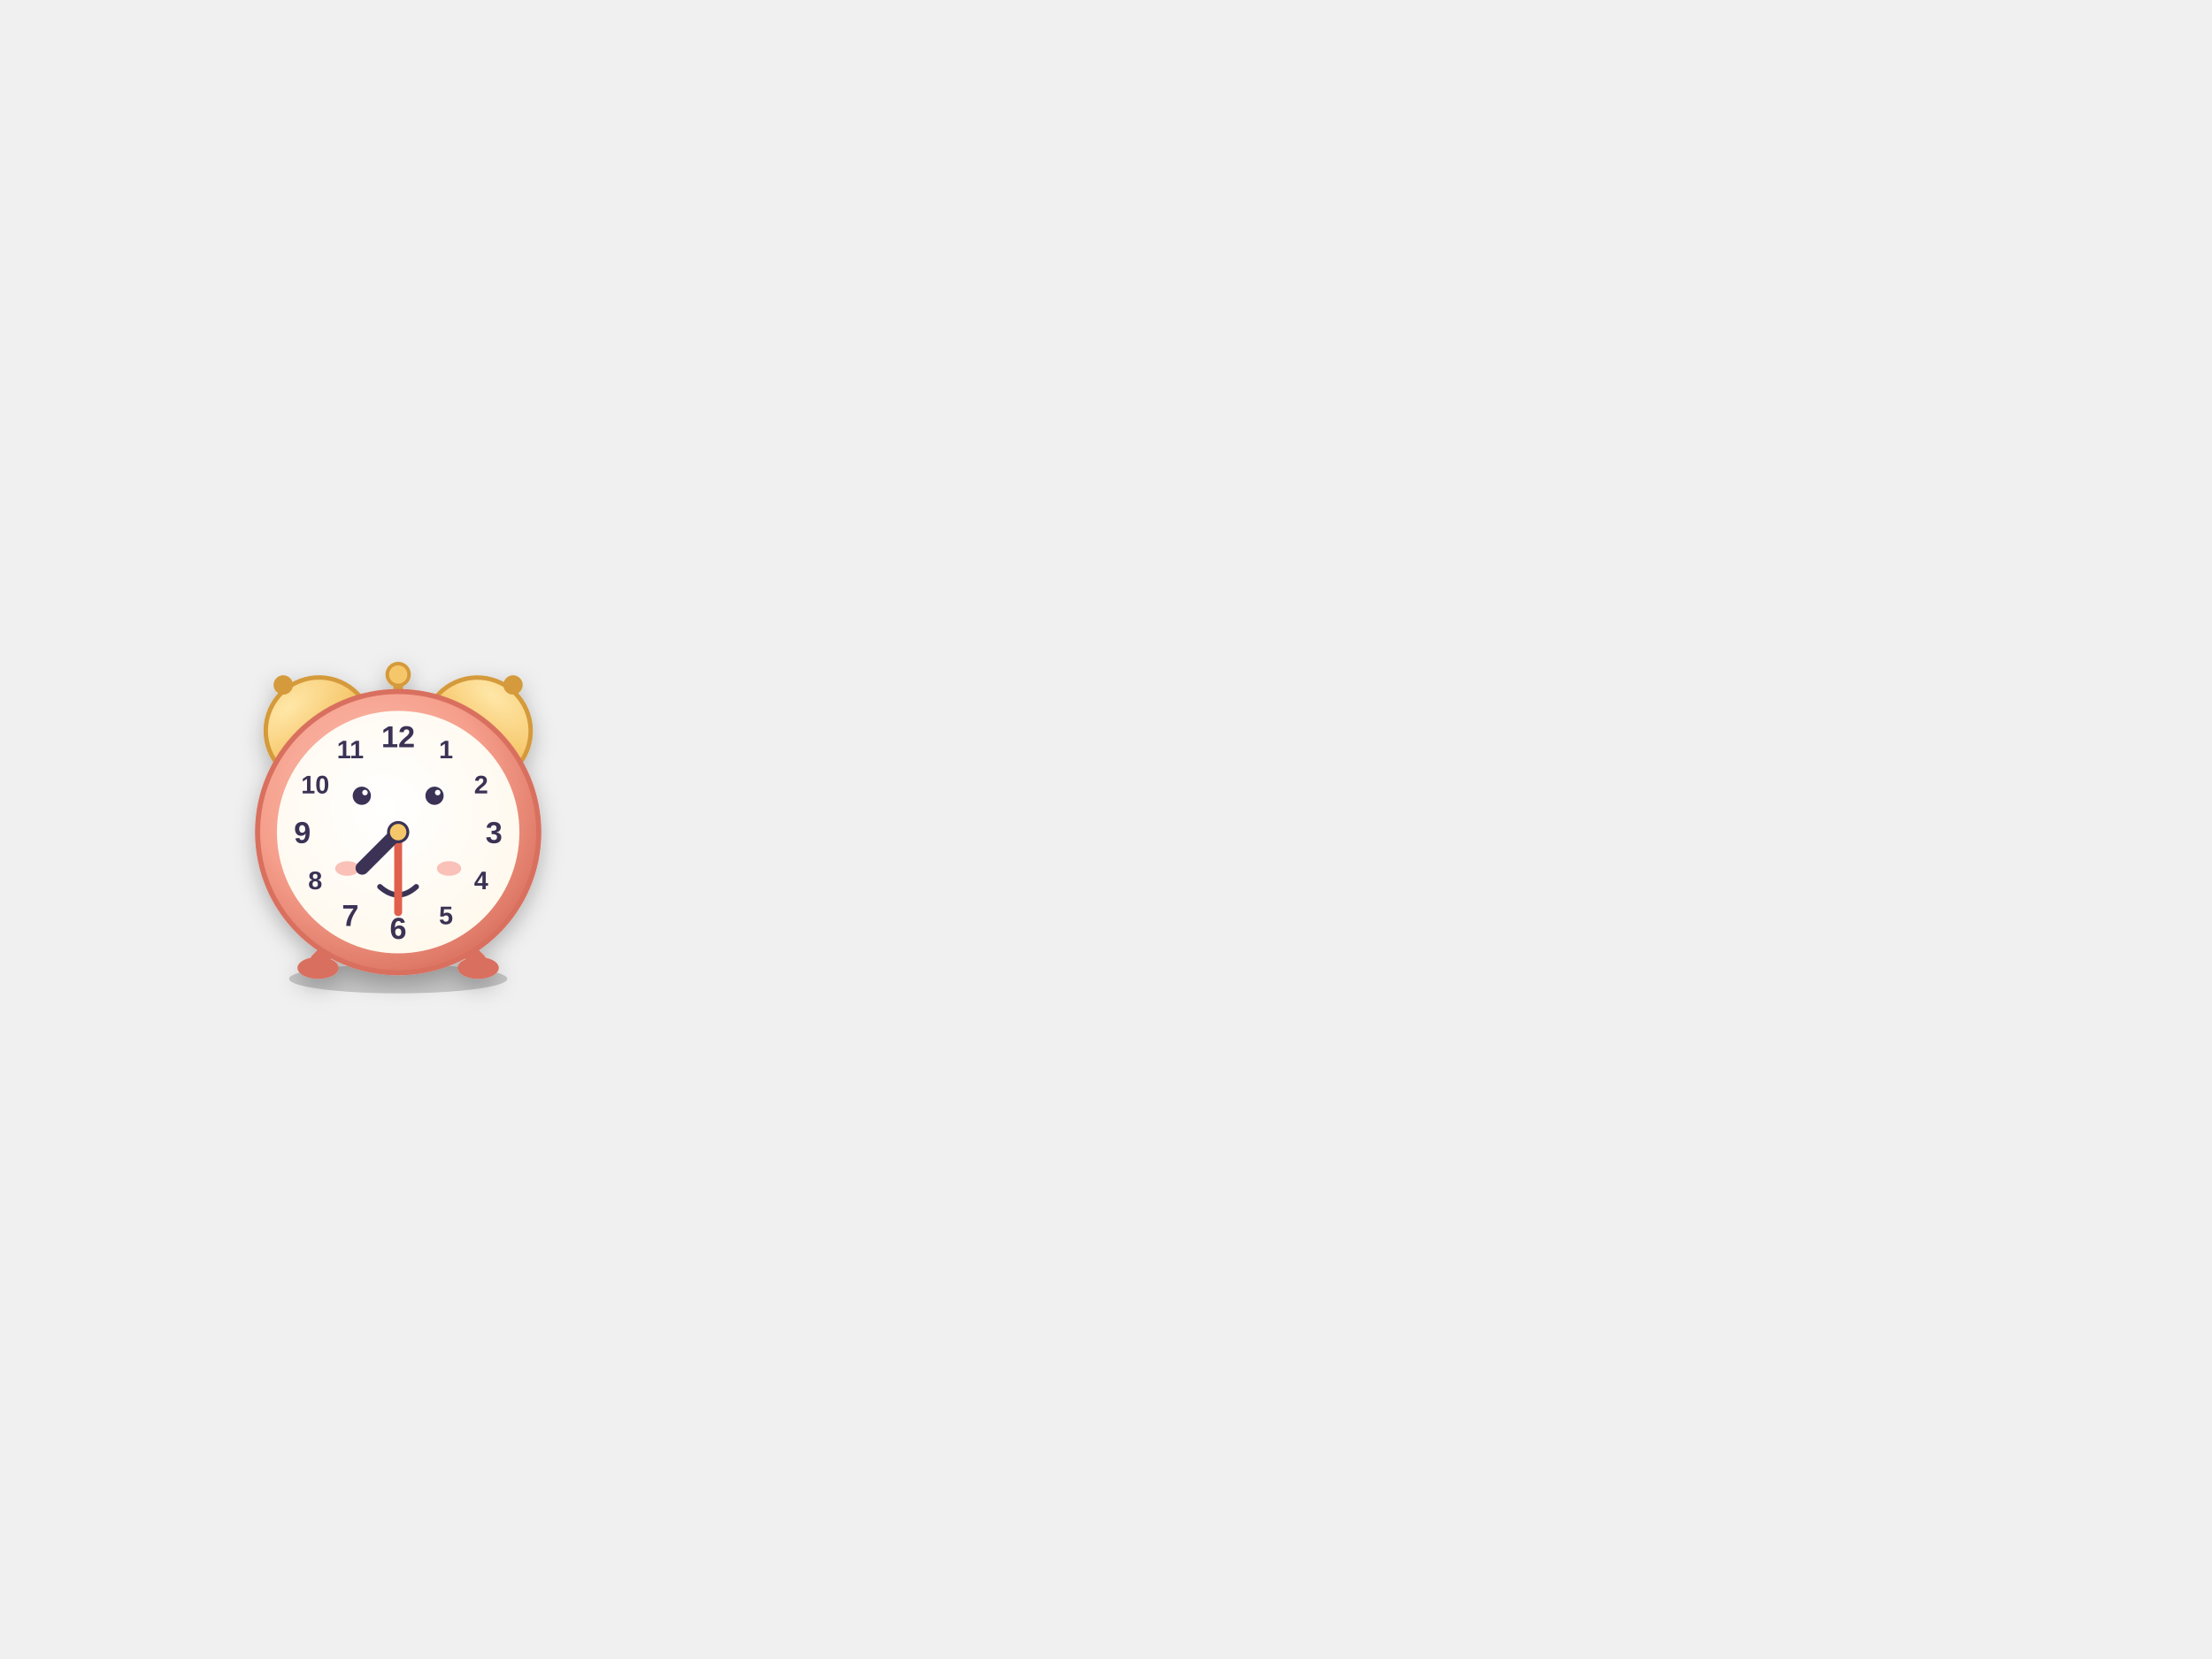
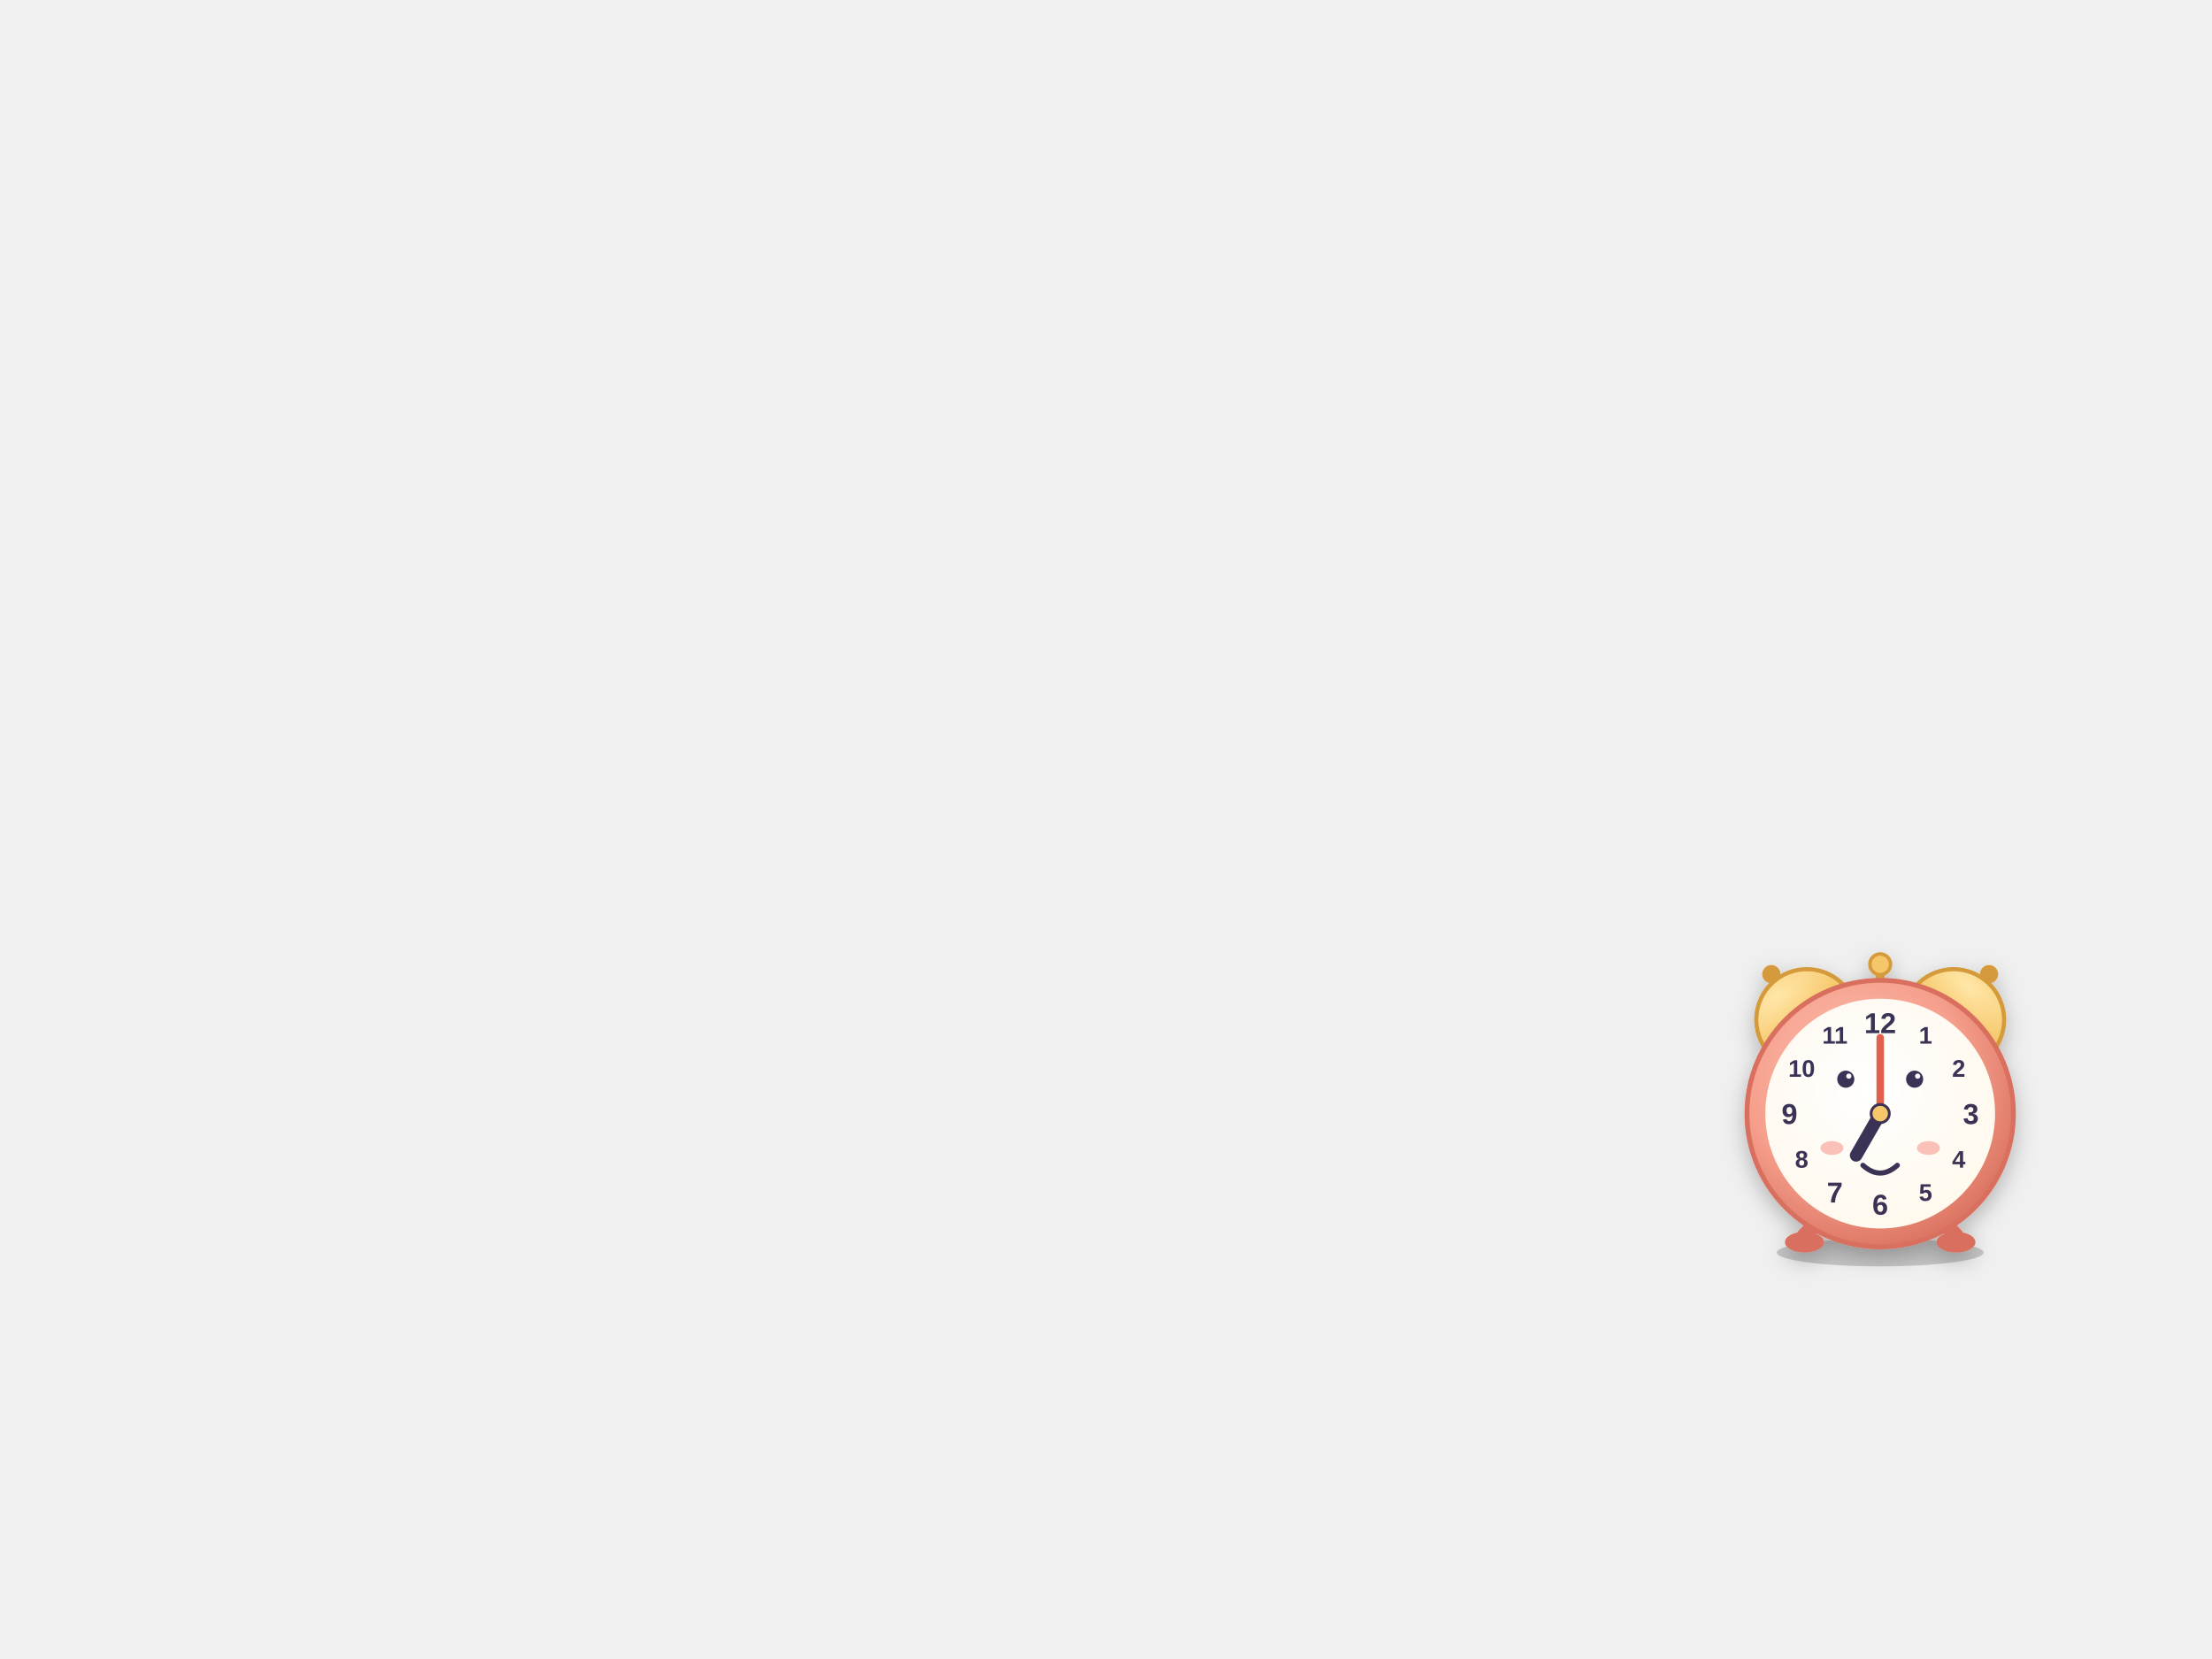
<svg xmlns="http://www.w3.org/2000/svg" viewBox="0 0 1600 1200" width="1600" height="1200">
  <defs>
    <radialGradient id="body" cx="40%" cy="35%" r="70%">
      <stop offset="0" stop-color="#FFC2B4" />
      <stop offset="0.6" stop-color="#F59E8B" />
      <stop offset="1" stop-color="#D9705E" />
    </radialGradient>
    <radialGradient id="bell" cx="40%" cy="30%" r="80%">
      <stop offset="0" stop-color="#FFE7A8" />
      <stop offset="1" stop-color="#F6C76B" />
    </radialGradient>
    <radialGradient id="dial" cx="45%" cy="40%" r="65%">
      <stop offset="0" stop-color="#FFFFFF" />
      <stop offset="1" stop-color="#FFF8EC" />
    </radialGradient>
    <filter id="soft" x="-20%" y="-20%" width="140%" height="140%">
      <feDropShadow dx="0" dy="6" stdDeviation="8" flood-color="#000" flood-opacity="0.25" />
    </filter>
  </defs>
-   <ellipse cx="288.0" cy="708.0" rx="78.9" ry="10.5" fill="#000" opacity="0.18" />
+   <ellipse cx="1360.0" cy="906.0" rx="74.8" ry="10.0" fill="#000" opacity="0.18" />
  <g filter="url(#soft)">
-     <line x1="248.5" y1="676.4" x2="230.1" y2="694.8" stroke="#D9705E" stroke-width="11.4" stroke-linecap="round" />
-     <ellipse cx="230.1" cy="700.1" rx="14.9" ry="7.9" fill="#D9705E" />
-     <line x1="327.5" y1="676.4" x2="345.9" y2="694.8" stroke="#D9705E" stroke-width="11.4" stroke-linecap="round" />
-     <ellipse cx="345.9" cy="700.1" rx="14.9" ry="7.9" fill="#D9705E" />
-     <g transform="rotate(-38 226.5 523.1)">
-       <path d="M187.9,530.1 a38.6,38.6 0 0 1 77.2,0 z" fill="url(#bell)" stroke="#D49A3A" stroke-width="3.2" />
-       <circle cx="226.5" cy="488.0" r="7.0" fill="#D49A3A" />
+     <line x1="1322.6" y1="876.1" x2="1305.2" y2="893.5" stroke="#D9705E" stroke-width="10.8" stroke-linecap="round" />
+     <ellipse cx="1305.2" cy="898.5" rx="14.1" ry="7.5" fill="#D9705E" />
+     <line x1="1397.4" y1="876.1" x2="1414.8" y2="893.5" stroke="#D9705E" stroke-width="10.8" stroke-linecap="round" />
+     <ellipse cx="1414.8" cy="898.5" rx="14.1" ry="7.5" fill="#D9705E" />
+     <g transform="rotate(-38 1301.7 730.8)">
+       <path d="M1265.1,737.5 a36.6,36.6 0 0 1 73.1,0 z" fill="url(#bell)" stroke="#D49A3A" stroke-width="3.0" />
+       <circle cx="1301.7" cy="697.6" r="6.6" fill="#D49A3A" />
    </g>
-     <g transform="rotate(38 349.5 523.1)">
-       <path d="M311.0,530.1 a38.6,38.6 0 0 1 77.2,0 z" fill="url(#bell)" stroke="#D49A3A" stroke-width="3.2" />
-       <circle cx="349.5" cy="488.0" r="7.0" fill="#D49A3A" />
+     <g transform="rotate(38 1418.3 730.8)">
+       <path d="M1381.8,737.5 a36.6,36.6 0 0 1 73.1,0 z" fill="url(#bell)" stroke="#D49A3A" stroke-width="3.0" />
+       <circle cx="1418.3" cy="697.6" r="6.6" fill="#D49A3A" />
    </g>
-     <line x1="288.0" y1="509.8" x2="288.0" y2="489.6" stroke="#D49A3A" stroke-width="7.0" stroke-linecap="round" />
-     <circle cx="288.0" cy="487.9" r="7.9" fill="#F6C76B" stroke="#D49A3A" stroke-width="2.6" />
-     <circle cx="288.0" cy="601.9" r="101.7" fill="url(#body)" stroke="#D9705E" stroke-width="3.7" />
-     <circle cx="288.0" cy="601.9" r="87.7" fill="url(#dial)" />
-     <text x="322.6" y="548.5" font-size="18.4" text-anchor="middle" font-family="Arial Rounded MT Bold, Arial, sans-serif" font-weight="bold" fill="#3B3355">1</text>
-     <text x="348.0" y="573.9" font-size="18.4" text-anchor="middle" font-family="Arial Rounded MT Bold, Arial, sans-serif" font-weight="bold" fill="#3B3355">2</text>
-     <text x="357.3" y="609.8" font-size="21.9" text-anchor="middle" font-family="Arial Rounded MT Bold, Arial, sans-serif" font-weight="bold" fill="#3B3355">3</text>
-     <text x="348.0" y="643.2" font-size="18.4" text-anchor="middle" font-family="Arial Rounded MT Bold, Arial, sans-serif" font-weight="bold" fill="#3B3355">4</text>
-     <text x="322.6" y="668.5" font-size="18.4" text-anchor="middle" font-family="Arial Rounded MT Bold, Arial, sans-serif" font-weight="bold" fill="#3B3355">5</text>
-     <text x="288.0" y="679.1" font-size="21.9" text-anchor="middle" font-family="Arial Rounded MT Bold, Arial, sans-serif" font-weight="bold" fill="#3B3355">6</text>
-     <text x="253.4" y="669.8" font-size="21.9" text-anchor="middle" font-family="Arial Rounded MT Bold, Arial, sans-serif" font-weight="bold" fill="#3B3355">7</text>
-     <text x="228.0" y="643.2" font-size="18.4" text-anchor="middle" font-family="Arial Rounded MT Bold, Arial, sans-serif" font-weight="bold" fill="#3B3355">8</text>
-     <text x="218.7" y="609.8" font-size="21.9" text-anchor="middle" font-family="Arial Rounded MT Bold, Arial, sans-serif" font-weight="bold" fill="#3B3355">9</text>
-     <text x="228.0" y="573.9" font-size="18.4" text-anchor="middle" font-family="Arial Rounded MT Bold, Arial, sans-serif" font-weight="bold" fill="#3B3355">10</text>
-     <text x="253.4" y="548.5" font-size="18.4" text-anchor="middle" font-family="Arial Rounded MT Bold, Arial, sans-serif" font-weight="bold" fill="#3B3355">11</text>
-     <text x="288.0" y="540.5" font-size="21.9" text-anchor="middle" font-family="Arial Rounded MT Bold, Arial, sans-serif" font-weight="bold" fill="#3B3355">12</text>
-     <circle cx="261.7" cy="575.6" r="6.6" fill="#3B3355" />
-     <circle cx="264.0" cy="573.3" r="2.0" fill="#fff" />
-     <ellipse cx="251.2" cy="628.2" rx="8.8" ry="5.3" fill="#F7B3A8" opacity="0.8" />
-     <circle cx="314.3" cy="575.6" r="6.6" fill="#3B3355" />
-     <circle cx="316.6" cy="573.3" r="2.0" fill="#fff" />
-     <ellipse cx="324.8" cy="628.2" rx="8.8" ry="5.3" fill="#F7B3A8" opacity="0.8" />
-     <path d="M274.8,641.4 q13.2,11.8 26.3,0" stroke="#3B3355" stroke-width="3.9" stroke-linecap="round" fill="none" />
-     <line x1="288.0" y1="601.9" x2="288.0" y2="659.8" stroke="#E0604E" stroke-width="5.7" stroke-linecap="round" />
-     <line x1="288.0" y1="601.9" x2="262.0" y2="627.9" stroke="#3B3355" stroke-width="9.6" stroke-linecap="round" />
-     <circle cx="288.0" cy="601.9" r="7.0" fill="#F6C76B" stroke="#3B3355" stroke-width="2.1" />
+     <line x1="1360.0" y1="718.2" x2="1360.0" y2="699.1" stroke="#D49A3A" stroke-width="6.6" stroke-linecap="round" />
+     <circle cx="1360.0" cy="697.5" r="7.5" fill="#F6C76B" stroke="#D49A3A" stroke-width="2.5" />
+     <circle cx="1360.0" cy="805.5" r="96.4" fill="url(#body)" stroke="#D9705E" stroke-width="3.5" />
+     <circle cx="1360.0" cy="805.5" r="83.1" fill="url(#dial)" />
+     <text x="1392.8" y="754.9" font-size="17.4" text-anchor="middle" font-family="Arial Rounded MT Bold, Arial, sans-serif" font-weight="bold" fill="#3B3355">1</text>
+     <text x="1416.8" y="778.9" font-size="17.4" text-anchor="middle" font-family="Arial Rounded MT Bold, Arial, sans-serif" font-weight="bold" fill="#3B3355">2</text>
+     <text x="1425.6" y="813.0" font-size="20.8" text-anchor="middle" font-family="Arial Rounded MT Bold, Arial, sans-serif" font-weight="bold" fill="#3B3355">3</text>
+     <text x="1416.8" y="844.6" font-size="17.4" text-anchor="middle" font-family="Arial Rounded MT Bold, Arial, sans-serif" font-weight="bold" fill="#3B3355">4</text>
+     <text x="1392.8" y="868.6" font-size="17.4" text-anchor="middle" font-family="Arial Rounded MT Bold, Arial, sans-serif" font-weight="bold" fill="#3B3355">5</text>
+     <text x="1360.0" y="878.6" font-size="20.8" text-anchor="middle" font-family="Arial Rounded MT Bold, Arial, sans-serif" font-weight="bold" fill="#3B3355">6</text>
+     <text x="1327.2" y="869.8" font-size="20.8" text-anchor="middle" font-family="Arial Rounded MT Bold, Arial, sans-serif" font-weight="bold" fill="#3B3355">7</text>
+     <text x="1303.2" y="844.6" font-size="17.4" text-anchor="middle" font-family="Arial Rounded MT Bold, Arial, sans-serif" font-weight="bold" fill="#3B3355">8</text>
+     <text x="1294.4" y="813.0" font-size="20.8" text-anchor="middle" font-family="Arial Rounded MT Bold, Arial, sans-serif" font-weight="bold" fill="#3B3355">9</text>
+     <text x="1303.2" y="778.9" font-size="17.4" text-anchor="middle" font-family="Arial Rounded MT Bold, Arial, sans-serif" font-weight="bold" fill="#3B3355">10</text>
+     <text x="1327.2" y="754.9" font-size="17.4" text-anchor="middle" font-family="Arial Rounded MT Bold, Arial, sans-serif" font-weight="bold" fill="#3B3355">11</text>
+     <text x="1360.0" y="747.3" font-size="20.8" text-anchor="middle" font-family="Arial Rounded MT Bold, Arial, sans-serif" font-weight="bold" fill="#3B3355">12</text>
+     <circle cx="1335.1" cy="780.6" r="6.2" fill="#3B3355" />
+     <circle cx="1337.3" cy="778.4" r="1.9" fill="#fff" />
+     <ellipse cx="1325.1" cy="830.4" rx="8.3" ry="5.0" fill="#F7B3A8" opacity="0.8" />
+     <circle cx="1384.9" cy="780.6" r="6.2" fill="#3B3355" />
+     <circle cx="1387.1" cy="778.4" r="1.9" fill="#fff" />
+     <ellipse cx="1394.9" cy="830.4" rx="8.3" ry="5.0" fill="#F7B3A8" opacity="0.8" />
+     <path d="M1347.5,842.9 q12.5,11.2 24.9,0" stroke="#3B3355" stroke-width="3.7" stroke-linecap="round" fill="none" />
+     <line x1="1360.0" y1="805.5" x2="1360.0" y2="750.6" stroke="#E0604E" stroke-width="5.4" stroke-linecap="round" />
+     <line x1="1360.0" y1="805.5" x2="1342.6" y2="835.7" stroke="#3B3355" stroke-width="9.1" stroke-linecap="round" />
+     <circle cx="1360.0" cy="805.5" r="6.6" fill="#F6C76B" stroke="#3B3355" stroke-width="2.0" />
  </g>
</svg>
